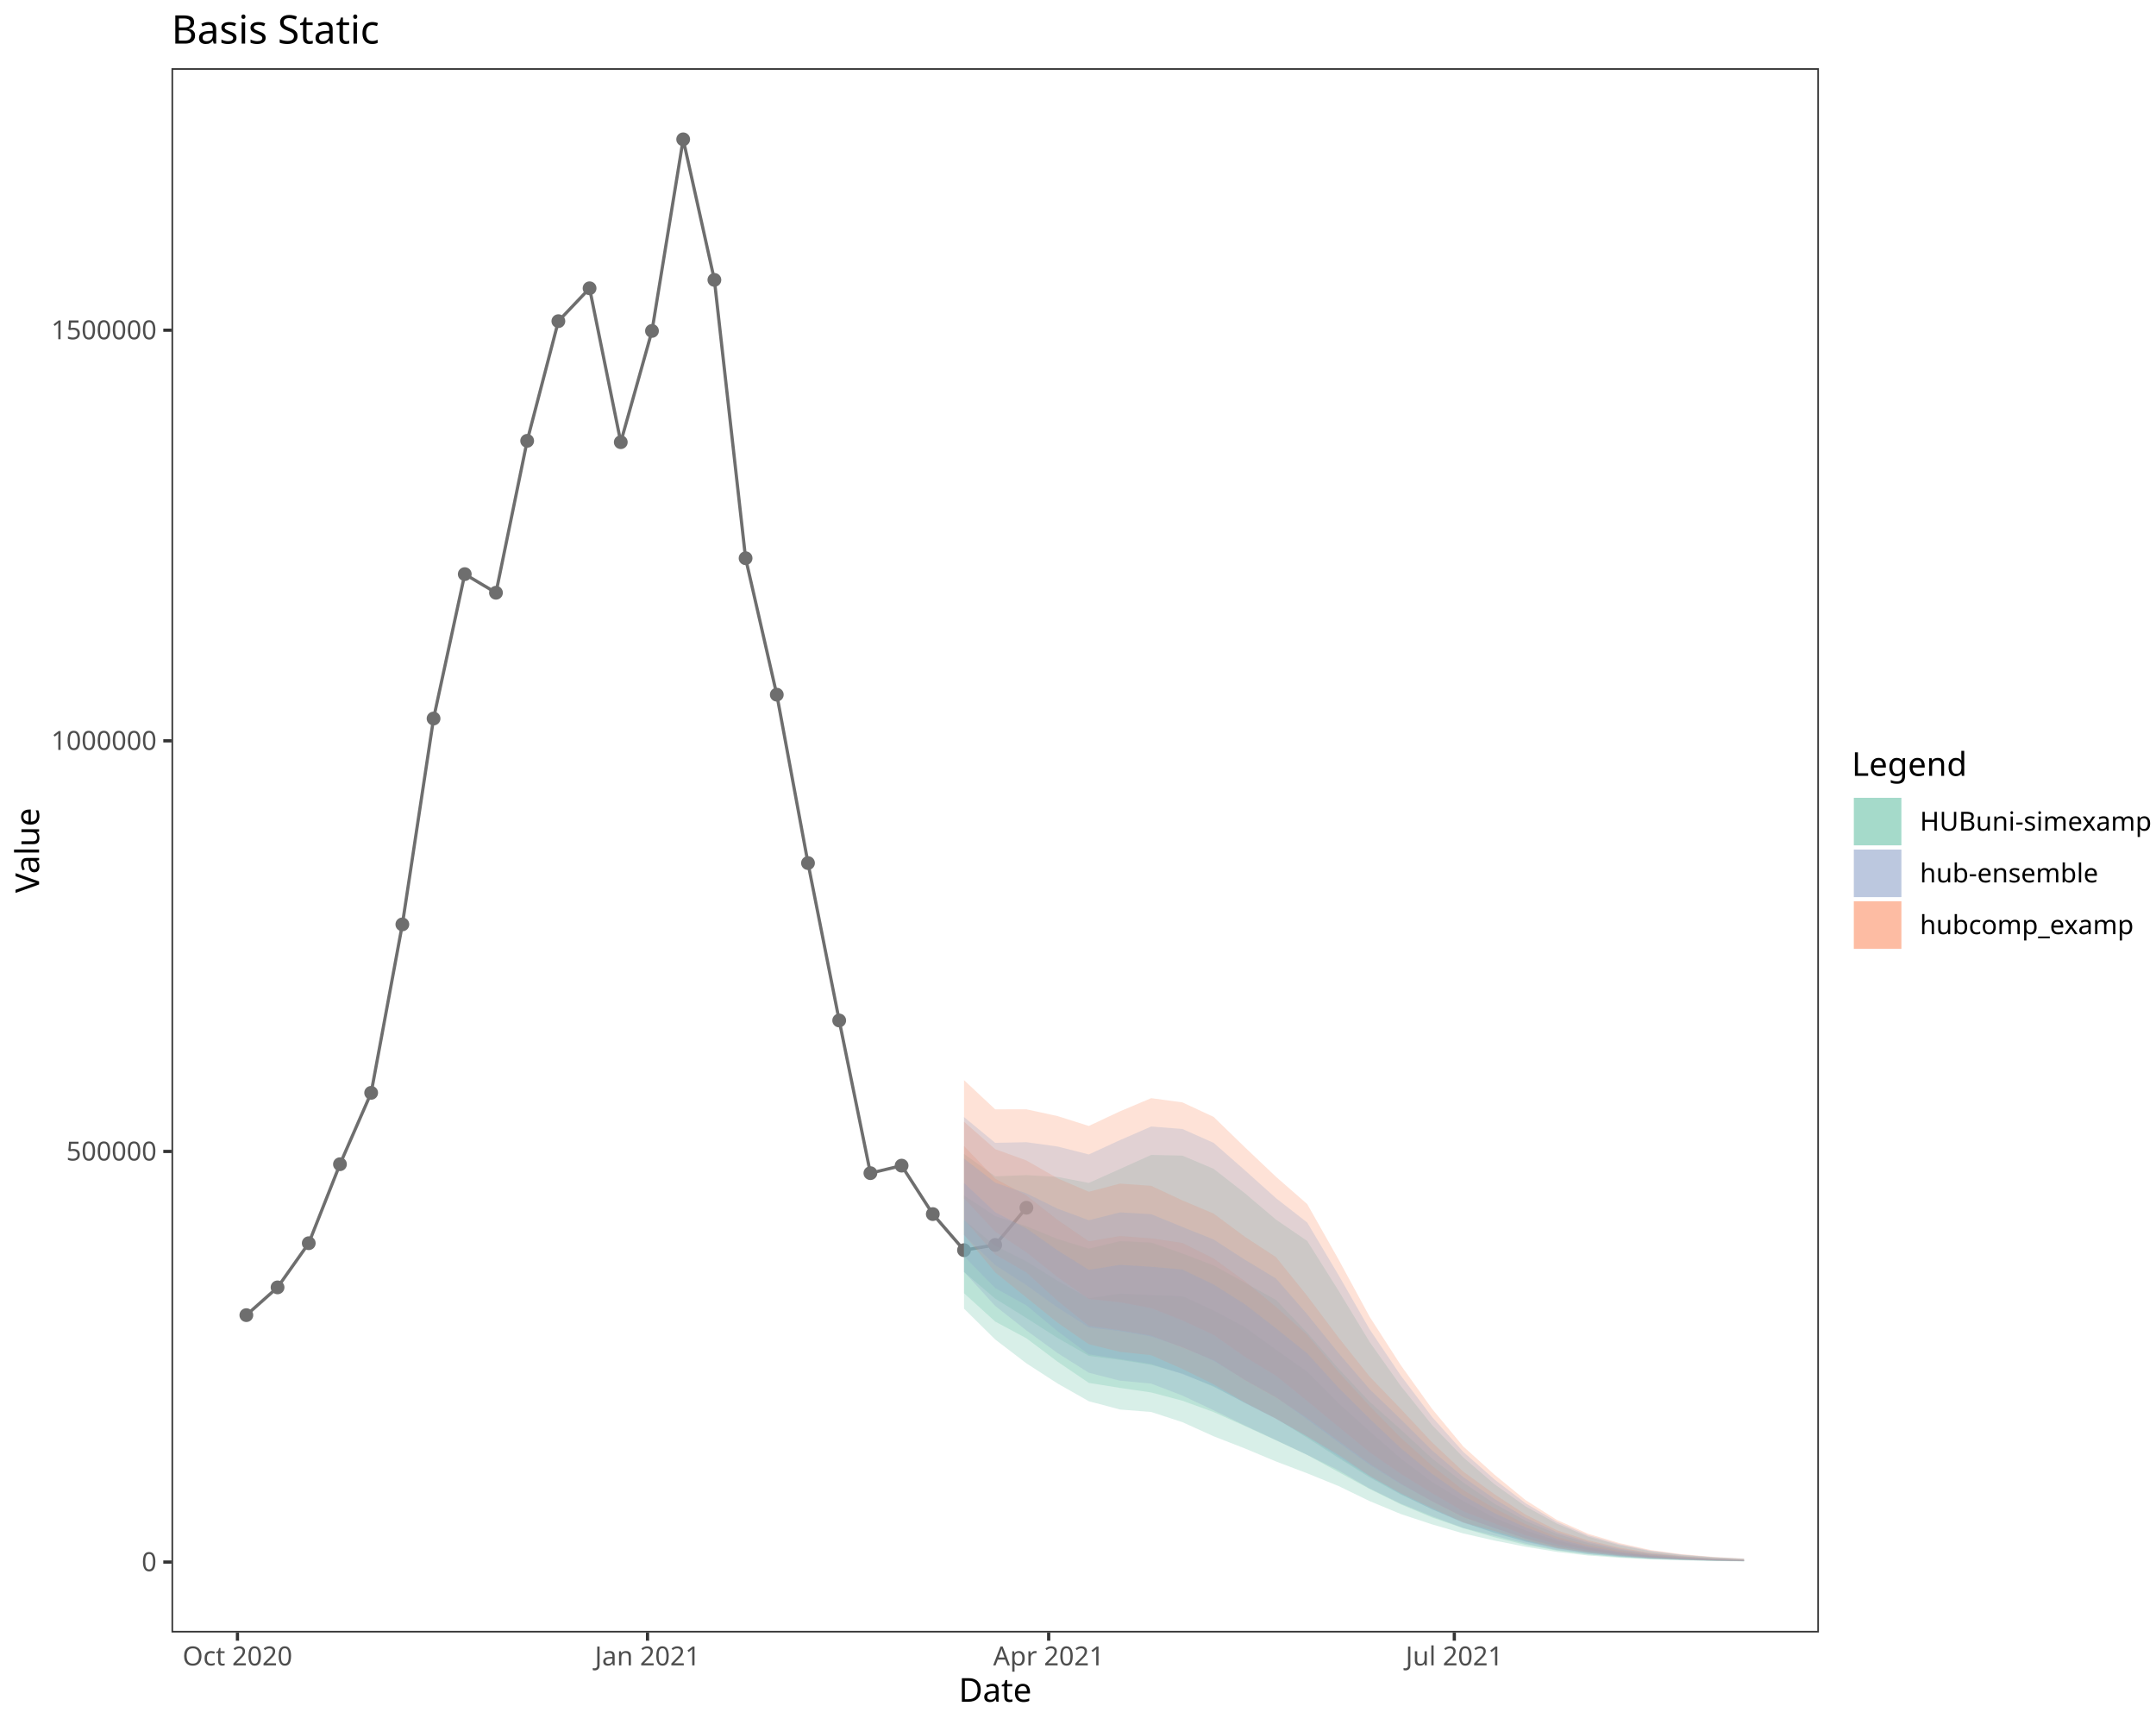
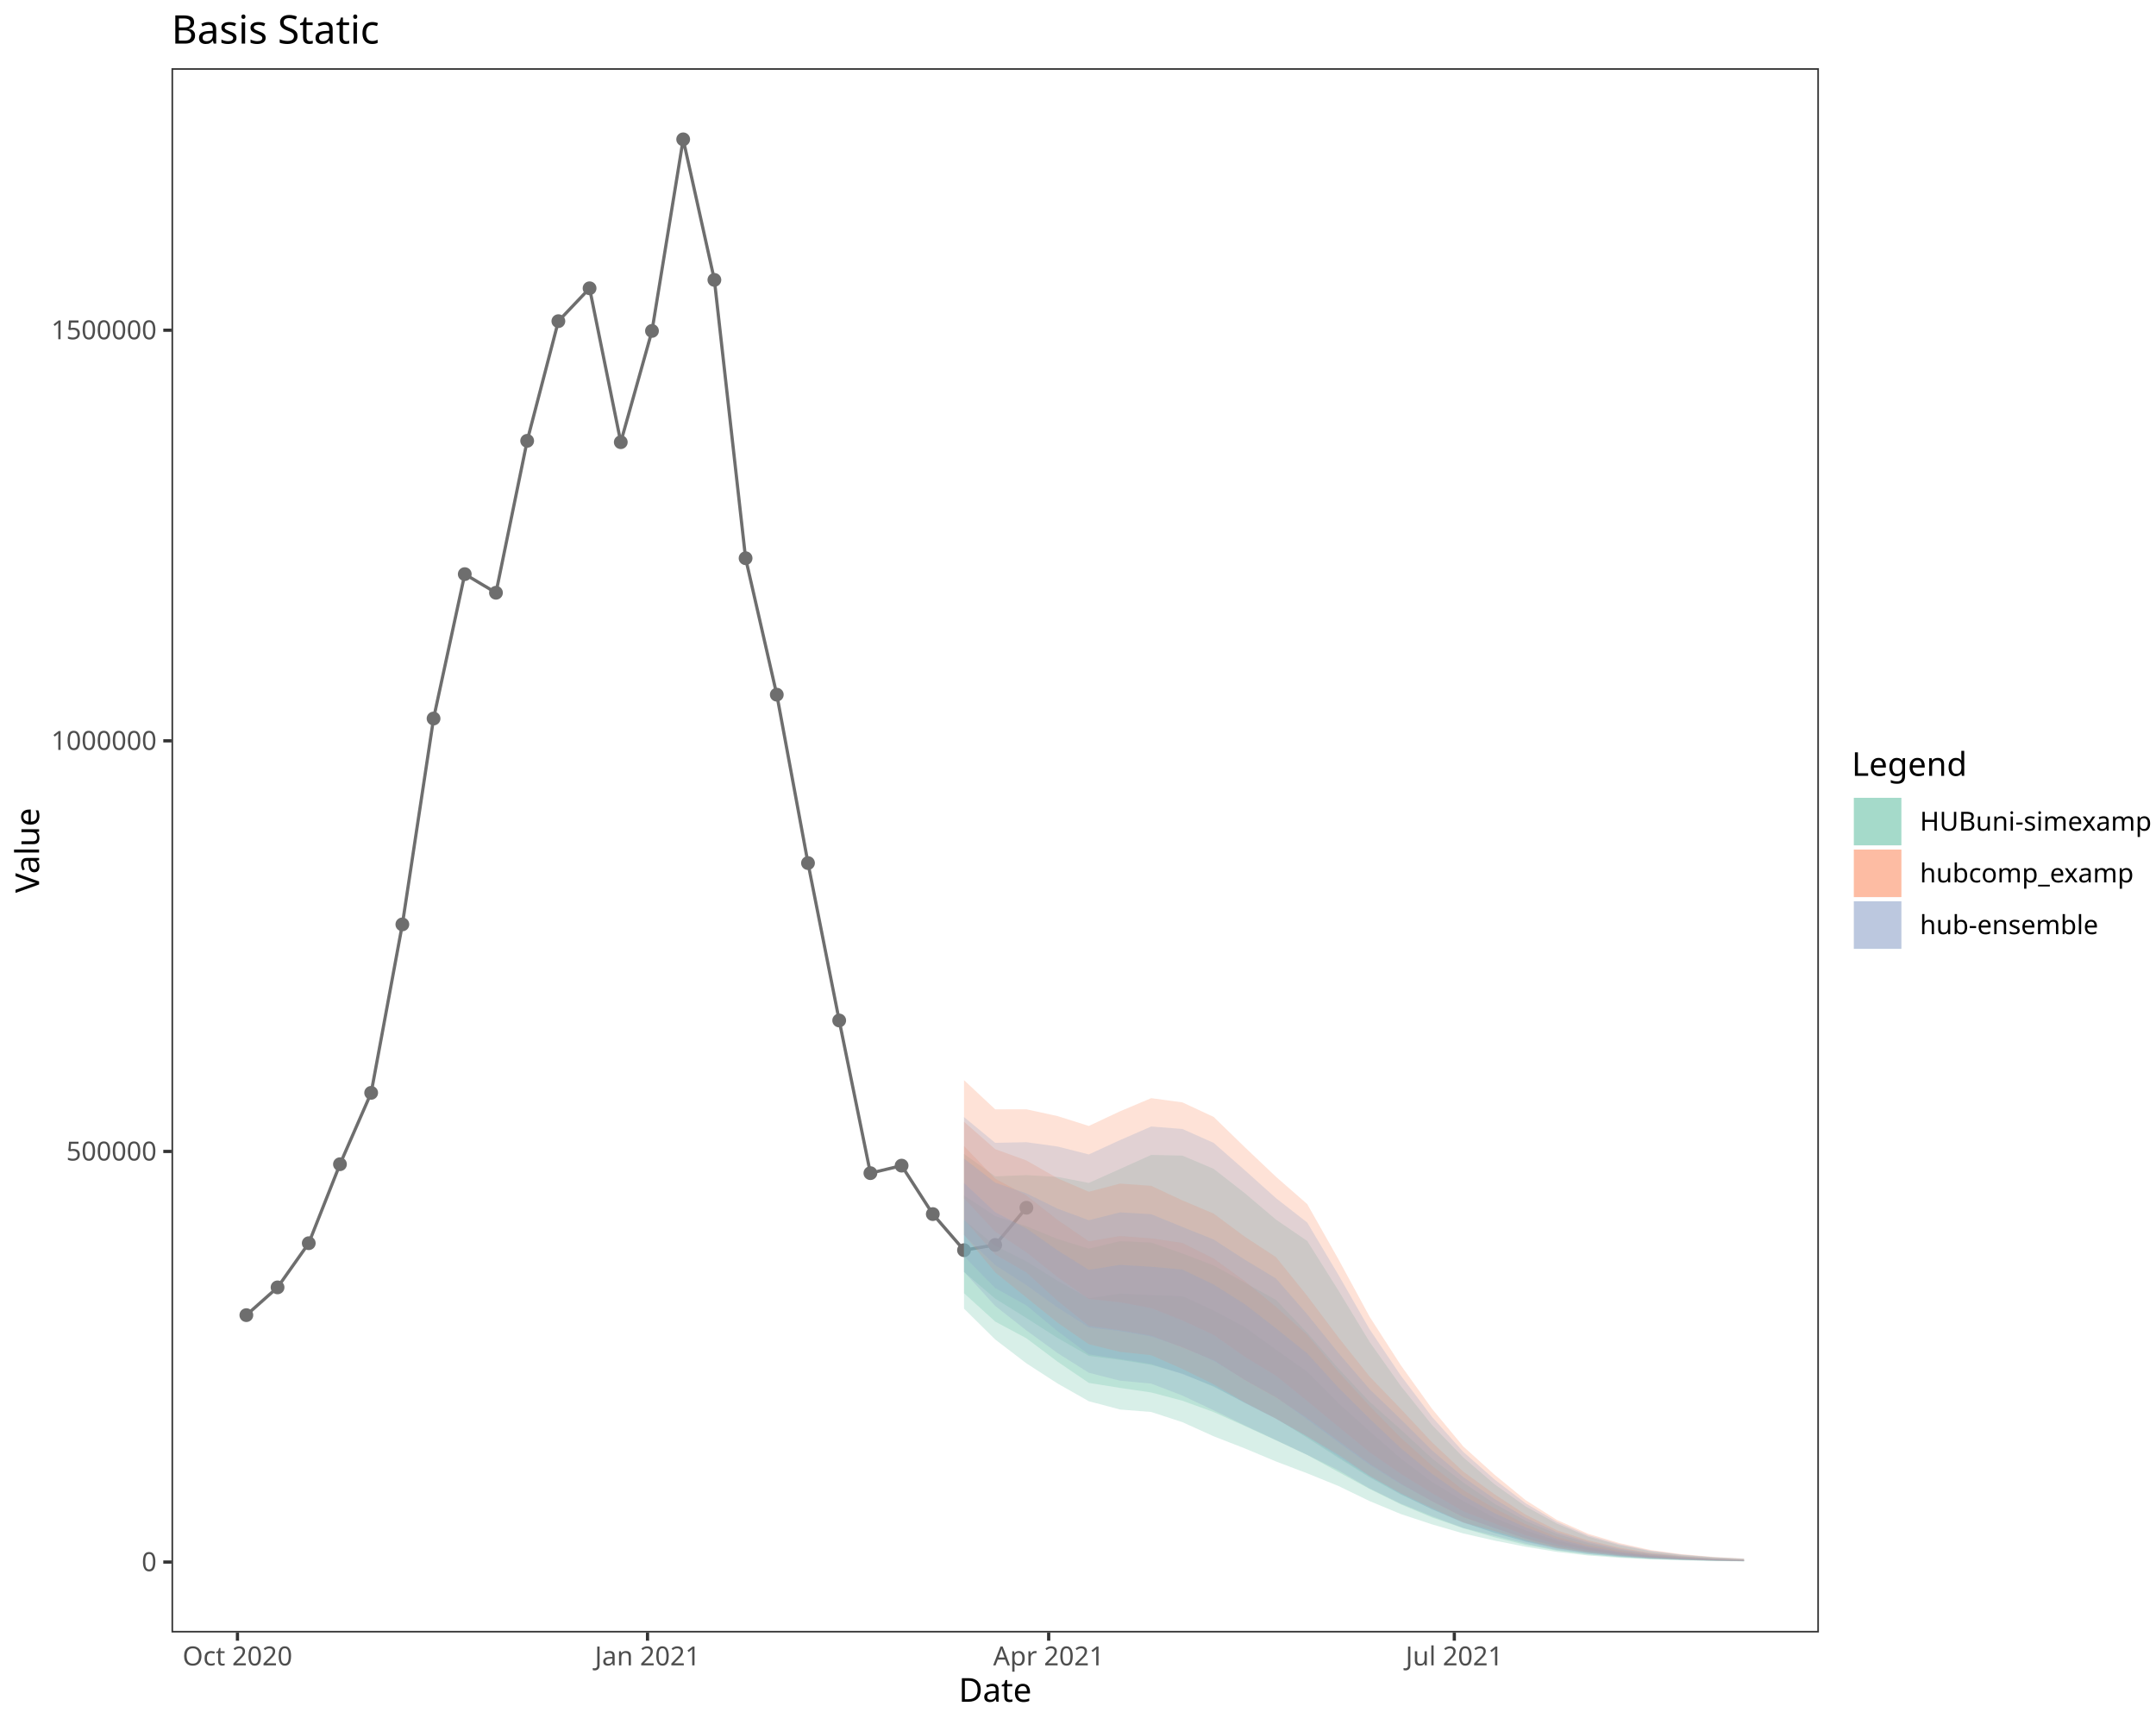
<svg xmlns="http://www.w3.org/2000/svg" class="svglite" data-engine-version="2.0" width="720.00pt" height="576.00pt" viewBox="0 0 720.00 576.00">
  <defs>
    <style type="text/css">
    .svglite line, .svglite polyline, .svglite polygon, .svglite path, .svglite rect, .svglite circle {
      fill: none;
      stroke: #000000;
      stroke-linecap: round;
      stroke-linejoin: round;
      stroke-miterlimit: 10.00;
    }
  </style>
  </defs>
  <rect width="100%" height="100%" style="stroke: none; fill: #FFFFFF;" />
  <defs>
    <clipPath id="cpMC4wMHw3MjAuMDB8MC4wMHw1NzYuMDA=">
      <rect x="0.00" y="0.00" width="720.00" height="576.00" />
    </clipPath>
  </defs>
  <g clip-path="url(#cpMC4wMHw3MjAuMDB8MC4wMHw1NzYuMDA=)">
    <rect x="0.00" y="0.00" width="720.00" height="576.00" style="stroke-width: 1.07; stroke: #FFFFFF; fill: #FFFFFF;" />
  </g>
  <defs>
    <clipPath id="cpNTcuMjd8NjA3LjQzfDIyLjc4fDU0NS4xMQ==">
      <rect x="57.27" y="22.78" width="550.16" height="522.33" />
    </clipPath>
  </defs>
  <g clip-path="url(#cpNTcuMjd8NjA3LjQzfDIyLjc4fDU0NS4xMQ==)">
    <rect x="57.27" y="22.78" width="550.16" height="522.33" style="stroke-width: 1.07; stroke: none; fill: #FFFFFF;" />
    <polyline points="82.27,439.14 92.69,429.87 103.11,415.12 113.53,388.75 123.95,364.91 134.37,308.67 144.79,239.93 155.21,191.71 165.63,197.93 176.05,147.20 186.47,107.24 196.89,96.26 207.31,147.65 217.73,110.50 228.15,46.53 238.57,93.46 248.99,186.40 259.41,231.96 269.83,288.19 280.25,340.75 290.67,391.73 301.09,389.22 311.51,405.40 321.93,417.45 332.35,415.70 342.77,403.28 " style="stroke-width: 1.07; stroke: #6E6E6E; stroke-linecap: butt;" />
    <circle cx="82.27" cy="439.14" r="1.95" style="stroke-width: 0.71; stroke: #6E6E6E; fill: #6E6E6E;" />
    <circle cx="92.69" cy="429.87" r="1.95" style="stroke-width: 0.71; stroke: #6E6E6E; fill: #6E6E6E;" />
    <circle cx="103.11" cy="415.12" r="1.95" style="stroke-width: 0.71; stroke: #6E6E6E; fill: #6E6E6E;" />
    <circle cx="113.53" cy="388.75" r="1.95" style="stroke-width: 0.71; stroke: #6E6E6E; fill: #6E6E6E;" />
    <circle cx="123.95" cy="364.91" r="1.95" style="stroke-width: 0.71; stroke: #6E6E6E; fill: #6E6E6E;" />
    <circle cx="134.37" cy="308.67" r="1.95" style="stroke-width: 0.71; stroke: #6E6E6E; fill: #6E6E6E;" />
    <circle cx="144.79" cy="239.93" r="1.95" style="stroke-width: 0.71; stroke: #6E6E6E; fill: #6E6E6E;" />
    <circle cx="155.21" cy="191.71" r="1.95" style="stroke-width: 0.71; stroke: #6E6E6E; fill: #6E6E6E;" />
    <circle cx="165.63" cy="197.93" r="1.95" style="stroke-width: 0.71; stroke: #6E6E6E; fill: #6E6E6E;" />
    <circle cx="176.05" cy="147.20" r="1.95" style="stroke-width: 0.71; stroke: #6E6E6E; fill: #6E6E6E;" />
    <circle cx="186.47" cy="107.24" r="1.95" style="stroke-width: 0.71; stroke: #6E6E6E; fill: #6E6E6E;" />
    <circle cx="196.89" cy="96.26" r="1.95" style="stroke-width: 0.71; stroke: #6E6E6E; fill: #6E6E6E;" />
    <circle cx="207.31" cy="147.65" r="1.95" style="stroke-width: 0.71; stroke: #6E6E6E; fill: #6E6E6E;" />
    <circle cx="217.73" cy="110.50" r="1.95" style="stroke-width: 0.71; stroke: #6E6E6E; fill: #6E6E6E;" />
    <circle cx="228.15" cy="46.53" r="1.95" style="stroke-width: 0.71; stroke: #6E6E6E; fill: #6E6E6E;" />
    <circle cx="238.57" cy="93.46" r="1.95" style="stroke-width: 0.71; stroke: #6E6E6E; fill: #6E6E6E;" />
    <circle cx="248.99" cy="186.40" r="1.95" style="stroke-width: 0.71; stroke: #6E6E6E; fill: #6E6E6E;" />
    <circle cx="259.41" cy="231.96" r="1.95" style="stroke-width: 0.71; stroke: #6E6E6E; fill: #6E6E6E;" />
    <circle cx="269.83" cy="288.19" r="1.95" style="stroke-width: 0.71; stroke: #6E6E6E; fill: #6E6E6E;" />
    <circle cx="280.25" cy="340.75" r="1.95" style="stroke-width: 0.71; stroke: #6E6E6E; fill: #6E6E6E;" />
    <circle cx="290.67" cy="391.73" r="1.95" style="stroke-width: 0.71; stroke: #6E6E6E; fill: #6E6E6E;" />
    <circle cx="301.09" cy="389.22" r="1.95" style="stroke-width: 0.71; stroke: #6E6E6E; fill: #6E6E6E;" />
    <circle cx="311.51" cy="405.40" r="1.95" style="stroke-width: 0.71; stroke: #6E6E6E; fill: #6E6E6E;" />
    <circle cx="321.93" cy="417.45" r="1.95" style="stroke-width: 0.71; stroke: #6E6E6E; fill: #6E6E6E;" />
    <circle cx="332.35" cy="415.70" r="1.95" style="stroke-width: 0.71; stroke: #6E6E6E; fill: #6E6E6E;" />
    <circle cx="342.77" cy="403.28" r="1.95" style="stroke-width: 0.71; stroke: #6E6E6E; fill: #6E6E6E;" />
    <polygon points="321.93,385.32 332.35,392.81 342.77,392.38 353.19,392.99 363.61,394.99 374.03,390.33 384.45,385.64 394.87,385.87 405.29,390.28 415.71,398.42 426.13,407.25 436.55,414.37 446.97,430.91 457.39,448.10 467.81,462.79 478.23,475.82 488.65,486.62 499.07,495.59 509.49,503.01 519.91,508.75 530.32,513.08 540.74,515.95 551.16,517.99 561.58,519.21 572.00,520.01 582.42,520.52 582.42,521.37 572.00,521.24 561.58,521.00 551.16,520.71 540.74,520.17 530.32,519.40 519.91,518.20 509.49,516.49 499.07,514.42 488.65,512.03 478.23,509.01 467.81,505.56 457.39,501.24 446.97,496.19 436.55,491.96 426.13,488.01 415.71,483.65 405.29,479.59 394.87,474.88 384.45,471.48 374.03,470.66 363.61,467.89 353.19,461.98 342.77,455.24 332.35,447.27 321.93,436.97 " style="stroke-width: 0.00; stroke: none; stroke-linecap: butt; fill: #66C2A5; fill-opacity: 0.25;" />
    <polyline points="321.93,385.32 332.35,392.81 342.77,392.38 353.19,392.99 363.61,394.99 374.03,390.33 384.45,385.64 394.87,385.87 405.29,390.28 415.71,398.42 426.13,407.25 436.55,414.37 446.97,430.91 457.39,448.10 467.81,462.79 478.23,475.82 488.65,486.62 499.07,495.59 509.49,503.01 519.91,508.75 530.32,513.08 540.74,515.95 551.16,517.99 561.58,519.21 572.00,520.01 582.42,520.52 " style="stroke-width: 1.07; stroke: none; stroke-linecap: butt;" />
    <polyline points="582.42,521.37 572.00,521.24 561.58,521.00 551.16,520.71 540.74,520.17 530.32,519.40 519.91,518.20 509.49,516.49 499.07,514.42 488.65,512.03 478.23,509.01 467.81,505.56 457.39,501.24 446.97,496.19 436.55,491.96 426.13,488.01 415.71,483.65 405.29,479.59 394.87,474.88 384.45,471.48 374.03,470.66 363.61,467.89 353.19,461.98 342.77,455.24 332.35,447.27 321.93,436.97 " style="stroke-width: 1.07; stroke: none; stroke-linecap: butt;" />
    <polygon points="321.93,399.20 332.35,406.10 342.77,409.47 353.19,413.75 363.61,416.96 374.03,414.45 384.45,414.92 394.87,418.58 405.29,422.56 415.71,428.30 426.13,434.06 436.55,445.02 446.97,456.99 457.39,468.08 467.81,477.38 478.23,486.99 488.65,495.03 499.07,502.10 509.49,507.82 519.91,512.20 530.32,515.26 540.74,517.47 551.16,518.92 561.58,519.78 572.00,520.44 582.42,520.91 582.42,521.32 572.00,521.16 561.58,520.89 551.16,520.52 540.74,519.94 530.32,519.04 519.91,517.74 509.49,515.86 499.07,513.31 488.65,510.30 478.23,506.69 467.81,502.33 457.39,497.18 446.97,491.53 436.55,485.83 426.13,480.95 415.71,476.17 405.29,471.51 394.87,467.72 384.45,464.96 374.03,463.44 363.61,461.77 353.19,454.69 342.77,446.87 332.35,441.29 321.93,431.82 " style="stroke-width: 0.00; stroke: none; stroke-linecap: butt; fill: #66C2A5; fill-opacity: 0.25;" />
    <polyline points="321.93,399.20 332.35,406.10 342.77,409.47 353.19,413.75 363.61,416.96 374.03,414.45 384.45,414.92 394.87,418.58 405.29,422.56 415.71,428.30 426.13,434.06 436.55,445.02 446.97,456.99 457.39,468.08 467.81,477.38 478.23,486.99 488.65,495.03 499.07,502.10 509.49,507.82 519.91,512.20 530.32,515.26 540.74,517.47 551.16,518.92 561.58,519.78 572.00,520.44 582.42,520.91 " style="stroke-width: 1.07; stroke: none; stroke-linecap: butt;" />
    <polyline points="582.42,521.32 572.00,521.16 561.58,520.89 551.16,520.52 540.74,519.94 530.32,519.04 519.91,517.74 509.49,515.86 499.07,513.31 488.65,510.30 478.23,506.69 467.81,502.33 457.39,497.18 446.97,491.53 436.55,485.83 426.13,480.95 415.71,476.17 405.29,471.51 394.87,467.72 384.45,464.96 374.03,463.44 363.61,461.77 353.19,454.69 342.77,446.87 332.35,441.29 321.93,431.82 " style="stroke-width: 1.07; stroke: none; stroke-linecap: butt;" />
    <polygon points="321.93,407.33 332.35,415.97 342.77,421.17 353.19,427.66 363.61,433.51 374.03,431.97 384.45,432.46 394.87,432.79 405.29,437.58 415.71,443.14 426.13,450.68 436.55,458.06 446.97,468.55 457.39,477.92 467.81,487.03 478.23,494.82 488.65,501.22 499.07,506.84 509.49,511.04 519.91,514.43 530.32,516.83 540.74,518.53 551.16,519.60 561.58,520.26 572.00,520.75 582.42,521.06 582.42,521.27 572.00,521.07 561.58,520.76 551.16,520.32 540.74,519.63 530.32,518.53 519.91,516.89 509.49,514.72 499.07,511.89 488.65,508.30 478.23,503.98 467.81,499.06 457.39,493.33 446.97,486.82 436.55,480.12 426.13,473.65 415.71,468.40 405.29,463.07 394.87,458.66 384.45,455.75 374.03,454.09 363.61,452.75 353.19,446.77 342.77,440.11 332.35,433.64 321.93,424.76 " style="stroke-width: 0.00; stroke: none; stroke-linecap: butt; fill: #66C2A5; fill-opacity: 0.25;" />
    <polyline points="321.93,407.33 332.35,415.97 342.77,421.17 353.19,427.66 363.61,433.51 374.03,431.97 384.45,432.46 394.87,432.79 405.29,437.58 415.71,443.14 426.13,450.68 436.55,458.06 446.97,468.55 457.39,477.92 467.81,487.03 478.23,494.82 488.65,501.22 499.07,506.84 509.49,511.04 519.91,514.43 530.32,516.83 540.74,518.53 551.16,519.60 561.58,520.26 572.00,520.75 582.42,521.06 " style="stroke-width: 1.07; stroke: none; stroke-linecap: butt;" />
    <polyline points="582.42,521.27 572.00,521.07 561.58,520.76 551.16,520.32 540.74,519.63 530.32,518.53 519.91,516.89 509.49,514.72 499.07,511.89 488.65,508.30 478.23,503.98 467.81,499.06 457.39,493.33 446.97,486.82 436.55,480.12 426.13,473.65 415.71,468.40 405.29,463.07 394.87,458.66 384.45,455.75 374.03,454.09 363.61,452.75 353.19,446.77 342.77,440.11 332.35,433.64 321.93,424.76 " style="stroke-width: 1.07; stroke: none; stroke-linecap: butt;" />
    <polygon points="321.93,360.67 332.35,370.42 342.77,370.41 353.19,372.68 363.61,375.97 374.03,371.08 384.45,366.69 394.87,368.10 405.29,372.94 415.71,383.07 426.13,392.95 436.55,402.06 446.97,420.48 457.39,439.67 467.81,455.87 478.23,470.42 488.65,482.97 499.07,492.40 509.49,500.92 519.91,507.51 530.32,512.14 540.74,515.25 551.16,517.56 561.58,518.96 572.00,519.86 582.42,520.42 582.42,521.27 572.00,521.10 561.58,520.75 551.16,520.28 540.74,519.47 530.32,518.47 519.91,516.97 509.49,514.40 499.07,511.24 488.65,508.37 478.23,503.62 467.81,498.64 457.39,492.81 446.97,485.76 436.55,479.64 426.13,473.71 415.71,468.30 405.29,462.24 394.87,457.12 384.45,452.53 374.03,451.41 363.61,448.87 353.19,441.67 342.77,433.27 332.35,424.88 321.93,412.32 " style="stroke-width: 0.00; stroke: none; stroke-linecap: butt; fill: #FC8D62; fill-opacity: 0.25;" />
    <polyline points="321.93,360.67 332.35,370.42 342.77,370.41 353.19,372.68 363.61,375.97 374.03,371.08 384.45,366.69 394.87,368.10 405.29,372.94 415.71,383.07 426.13,392.95 436.55,402.06 446.97,420.48 457.39,439.67 467.81,455.87 478.23,470.42 488.65,482.97 499.07,492.40 509.49,500.92 519.91,507.51 530.32,512.14 540.74,515.25 551.16,517.56 561.58,518.96 572.00,519.86 582.42,520.42 " style="stroke-width: 1.07; stroke: none; stroke-linecap: butt;" />
    <polyline points="582.42,521.27 572.00,521.10 561.58,520.75 551.16,520.28 540.74,519.47 530.32,518.47 519.91,516.97 509.49,514.40 499.07,511.24 488.65,508.37 478.23,503.62 467.81,498.64 457.39,492.81 446.97,485.76 436.55,479.64 426.13,473.71 415.71,468.30 405.29,462.24 394.87,457.12 384.45,452.53 374.03,451.41 363.61,448.87 353.19,441.67 342.77,433.27 332.35,424.88 321.93,412.32 " style="stroke-width: 1.07; stroke: none; stroke-linecap: butt;" />
    <polygon points="321.93,374.55 332.35,383.71 342.77,387.49 353.19,393.45 363.61,397.94 374.03,395.21 384.45,395.96 394.87,400.82 405.29,405.22 415.71,412.95 426.13,419.77 436.55,432.70 446.97,446.56 457.39,459.65 467.81,470.45 478.23,481.59 488.65,491.37 499.07,498.92 509.49,505.74 519.91,510.97 530.32,514.33 540.74,516.76 551.16,518.50 561.58,519.54 572.00,520.30 582.42,520.81 582.42,521.22 572.00,521.01 561.58,520.64 551.16,520.09 540.74,519.23 530.32,518.10 519.91,516.51 509.49,513.78 499.07,510.13 488.65,506.64 478.23,501.30 467.81,495.40 457.39,488.74 446.97,481.10 436.55,473.52 426.13,466.65 415.71,460.82 405.29,454.17 394.87,449.95 384.45,446.00 374.03,444.19 363.61,442.75 353.19,434.38 342.77,424.90 332.35,418.90 321.93,407.17 " style="stroke-width: 0.00; stroke: none; stroke-linecap: butt; fill: #FC8D62; fill-opacity: 0.25;" />
    <polyline points="321.93,374.55 332.35,383.71 342.77,387.49 353.19,393.45 363.61,397.94 374.03,395.21 384.45,395.96 394.87,400.82 405.29,405.22 415.71,412.95 426.13,419.77 436.55,432.70 446.97,446.56 457.39,459.65 467.81,470.45 478.23,481.59 488.65,491.37 499.07,498.92 509.49,505.74 519.91,510.97 530.32,514.33 540.74,516.76 551.16,518.50 561.58,519.54 572.00,520.30 582.42,520.81 " style="stroke-width: 1.07; stroke: none; stroke-linecap: butt;" />
    <polyline points="582.42,521.22 572.00,521.01 561.58,520.64 551.16,520.09 540.74,519.23 530.32,518.10 519.91,516.51 509.49,513.78 499.07,510.13 488.65,506.64 478.23,501.30 467.81,495.40 457.39,488.74 446.97,481.10 436.55,473.52 426.13,466.65 415.71,460.82 405.29,454.17 394.87,449.95 384.45,446.00 374.03,444.19 363.61,442.75 353.19,434.38 342.77,424.90 332.35,418.90 321.93,407.17 " style="stroke-width: 1.07; stroke: none; stroke-linecap: butt;" />
    <polygon points="321.93,382.68 332.35,393.58 342.77,399.19 353.19,407.35 363.61,414.49 374.03,412.73 384.45,413.50 394.87,415.03 405.29,420.23 415.71,427.79 426.13,436.39 436.55,445.74 446.97,458.12 457.39,469.49 467.81,480.11 478.23,489.43 488.65,497.56 499.07,503.65 509.49,508.95 519.91,513.20 530.32,515.89 540.74,517.83 551.16,519.17 561.58,520.01 572.00,520.61 582.42,520.96 582.42,521.17 572.00,520.93 561.58,520.51 551.16,519.90 540.74,518.92 530.32,517.59 519.91,515.65 509.49,512.63 499.07,508.70 488.65,504.65 478.23,498.58 467.81,492.13 457.39,484.90 446.97,476.39 436.55,467.80 426.13,459.36 415.71,453.06 405.29,445.72 394.87,440.90 384.45,436.79 374.03,434.84 363.61,433.74 353.19,426.46 342.77,418.14 332.35,411.24 321.93,400.12 " style="stroke-width: 0.00; stroke: none; stroke-linecap: butt; fill: #FC8D62; fill-opacity: 0.25;" />
    <polyline points="321.93,382.68 332.35,393.58 342.77,399.19 353.19,407.35 363.61,414.49 374.03,412.73 384.45,413.50 394.87,415.03 405.29,420.23 415.71,427.79 426.13,436.39 436.55,445.74 446.97,458.12 457.39,469.49 467.81,480.11 478.23,489.43 488.65,497.56 499.07,503.65 509.49,508.95 519.91,513.20 530.32,515.89 540.74,517.83 551.16,519.17 561.58,520.01 572.00,520.61 582.42,520.96 " style="stroke-width: 1.07; stroke: none; stroke-linecap: butt;" />
    <polyline points="582.42,521.17 572.00,520.93 561.58,520.51 551.16,519.90 540.74,518.92 530.32,517.59 519.91,515.65 509.49,512.63 499.07,508.70 488.65,504.65 478.23,498.58 467.81,492.13 457.39,484.90 446.97,476.39 436.55,467.80 426.13,459.36 415.71,453.06 405.29,445.72 394.87,440.90 384.45,436.79 374.03,434.84 363.61,433.74 353.19,426.46 342.77,418.14 332.35,411.24 321.93,400.12 " style="stroke-width: 1.07; stroke: none; stroke-linecap: butt;" />
    <polygon points="321.93,373.00 332.35,381.61 342.77,381.39 353.19,382.84 363.61,385.48 374.03,380.70 384.45,376.16 394.87,376.98 405.29,381.61 415.71,390.75 426.13,400.10 436.55,408.22 446.97,425.70 457.39,443.88 467.81,459.33 478.23,473.12 488.65,484.79 499.07,493.99 509.49,501.97 519.91,508.13 530.32,512.61 540.74,515.60 551.16,517.77 561.58,519.09 572.00,519.94 582.42,520.47 582.42,521.32 572.00,521.17 561.58,520.88 551.16,520.50 540.74,519.82 530.32,518.94 519.91,517.58 509.49,515.44 499.07,512.83 488.65,510.20 478.23,506.32 467.81,502.10 457.39,497.02 446.97,490.97 436.55,485.80 426.13,480.86 415.71,475.97 405.29,470.91 394.87,466.00 384.45,462.00 374.03,461.03 363.61,458.38 353.19,451.83 342.77,444.25 332.35,436.07 321.93,424.65 " style="stroke-width: 0.00; stroke: none; stroke-linecap: butt; fill: #8DA0CB; fill-opacity: 0.25;" />
    <polyline points="321.93,373.00 332.35,381.61 342.77,381.39 353.19,382.84 363.61,385.48 374.03,380.70 384.45,376.16 394.87,376.98 405.29,381.61 415.71,390.75 426.13,400.10 436.55,408.22 446.97,425.70 457.39,443.88 467.81,459.33 478.23,473.12 488.65,484.79 499.07,493.99 509.49,501.97 519.91,508.13 530.32,512.61 540.74,515.60 551.16,517.77 561.58,519.09 572.00,519.94 582.42,520.47 " style="stroke-width: 1.07; stroke: none; stroke-linecap: butt;" />
    <polyline points="582.42,521.32 572.00,521.17 561.58,520.88 551.16,520.50 540.74,519.82 530.32,518.94 519.91,517.58 509.49,515.44 499.07,512.83 488.65,510.20 478.23,506.32 467.81,502.10 457.39,497.02 446.97,490.97 436.55,485.80 426.13,480.86 415.71,475.97 405.29,470.91 394.87,466.00 384.45,462.00 374.03,461.03 363.61,458.38 353.19,451.83 342.77,444.25 332.35,436.07 321.93,424.65 " style="stroke-width: 1.07; stroke: none; stroke-linecap: butt;" />
    <polygon points="321.93,386.87 332.35,394.91 342.77,398.48 353.19,403.60 363.61,407.45 374.03,404.83 384.45,405.44 394.87,409.70 405.29,413.89 415.71,420.63 426.13,426.92 436.55,438.86 446.97,451.78 457.39,463.87 467.81,473.92 478.23,484.29 488.65,493.20 499.07,500.51 509.49,506.78 519.91,511.59 530.32,514.79 540.74,517.12 551.16,518.71 561.58,519.66 572.00,520.37 582.42,520.86 582.42,521.27 572.00,521.09 561.58,520.76 551.16,520.31 540.74,519.59 530.32,518.57 519.91,517.12 509.49,514.82 499.07,511.72 488.65,508.47 478.23,503.99 467.81,498.87 457.39,492.96 446.97,486.31 436.55,479.68 426.13,473.80 415.71,468.50 405.29,462.84 394.87,458.83 384.45,455.48 374.03,453.81 363.61,452.26 353.19,444.53 342.77,435.89 332.35,430.10 321.93,419.49 " style="stroke-width: 0.00; stroke: none; stroke-linecap: butt; fill: #8DA0CB; fill-opacity: 0.25;" />
    <polyline points="321.93,386.87 332.35,394.91 342.77,398.48 353.19,403.60 363.61,407.45 374.03,404.83 384.45,405.44 394.87,409.70 405.29,413.89 415.71,420.63 426.13,426.92 436.55,438.86 446.97,451.78 457.39,463.87 467.81,473.92 478.23,484.29 488.65,493.20 499.07,500.51 509.49,506.78 519.91,511.59 530.32,514.79 540.74,517.12 551.16,518.71 561.58,519.66 572.00,520.37 582.42,520.86 " style="stroke-width: 1.07; stroke: none; stroke-linecap: butt;" />
    <polyline points="582.42,521.27 572.00,521.09 561.58,520.76 551.16,520.31 540.74,519.59 530.32,518.57 519.91,517.12 509.49,514.82 499.07,511.72 488.65,508.47 478.23,503.99 467.81,498.87 457.39,492.96 446.97,486.31 436.55,479.68 426.13,473.80 415.71,468.50 405.29,462.84 394.87,458.83 384.45,455.48 374.03,453.81 363.61,452.26 353.19,444.53 342.77,435.89 332.35,430.10 321.93,419.49 " style="stroke-width: 1.07; stroke: none; stroke-linecap: butt;" />
    <polygon points="321.93,395.00 332.35,404.78 342.77,410.18 353.19,417.51 363.61,424.00 374.03,422.35 384.45,422.98 394.87,423.91 405.29,428.91 415.71,435.47 426.13,443.54 436.55,451.90 446.97,463.33 457.39,473.71 467.81,483.57 478.23,492.12 488.65,499.39 499.07,505.25 509.49,510.00 519.91,513.81 530.32,516.36 540.74,518.18 551.16,519.38 561.58,520.14 572.00,520.68 582.42,521.01 582.42,521.22 572.00,521.00 561.58,520.64 551.16,520.11 540.74,519.28 530.32,518.06 519.91,516.27 509.49,513.68 499.07,510.29 488.65,506.47 478.23,501.28 467.81,495.59 457.39,489.12 446.97,481.61 436.55,473.96 426.13,466.50 415.71,460.73 405.29,454.40 394.87,449.78 384.45,446.27 374.03,444.47 363.61,443.24 353.19,436.61 342.77,429.13 332.35,422.44 321.93,412.44 " style="stroke-width: 0.00; stroke: none; stroke-linecap: butt; fill: #8DA0CB; fill-opacity: 0.25;" />
    <polyline points="321.93,395.00 332.35,404.78 342.77,410.18 353.19,417.51 363.61,424.00 374.03,422.35 384.45,422.98 394.87,423.91 405.29,428.91 415.71,435.47 426.13,443.54 436.55,451.90 446.97,463.33 457.39,473.71 467.81,483.57 478.23,492.12 488.65,499.39 499.07,505.25 509.49,510.00 519.91,513.81 530.32,516.36 540.74,518.18 551.16,519.38 561.58,520.14 572.00,520.68 582.42,521.01 " style="stroke-width: 1.07; stroke: none; stroke-linecap: butt;" />
    <polyline points="582.42,521.22 572.00,521.00 561.58,520.64 551.16,520.11 540.74,519.28 530.32,518.06 519.91,516.27 509.49,513.68 499.07,510.29 488.65,506.47 478.23,501.28 467.81,495.59 457.39,489.12 446.97,481.61 436.55,473.96 426.13,466.50 415.71,460.73 405.29,454.40 394.87,449.78 384.45,446.27 374.03,444.47 363.61,443.24 353.19,436.61 342.77,429.13 332.35,422.44 321.93,412.44 " style="stroke-width: 1.07; stroke: none; stroke-linecap: butt;" />
    <rect x="57.27" y="22.78" width="550.16" height="522.33" style="stroke-width: 1.07; stroke: #333333;" />
  </g>
  <g clip-path="url(#cpMC4wMHw3MjAuMDB8MC4wMHw1NzYuMDA=)">
    <text x="52.33" y="524.62" text-anchor="end" style="font-size: 8.80px; fill: #4D4D4D; font-family: sans;" textLength="4.89px" lengthAdjust="spacingAndGlyphs">0</text>
    <text x="52.33" y="387.51" text-anchor="end" style="font-size: 8.80px; fill: #4D4D4D; font-family: sans;" textLength="29.37px" lengthAdjust="spacingAndGlyphs">500000</text>
    <text x="52.33" y="250.40" text-anchor="end" style="font-size: 8.80px; fill: #4D4D4D; font-family: sans;" textLength="34.26px" lengthAdjust="spacingAndGlyphs">1000000</text>
    <text x="52.33" y="113.29" text-anchor="end" style="font-size: 8.80px; fill: #4D4D4D; font-family: sans;" textLength="34.26px" lengthAdjust="spacingAndGlyphs">1500000</text>
    <polyline points="54.53,521.59 57.27,521.59 " style="stroke-width: 1.07; stroke: #333333; stroke-linecap: butt;" />
    <polyline points="54.53,384.48 57.27,384.48 " style="stroke-width: 1.07; stroke: #333333; stroke-linecap: butt;" />
    <polyline points="54.53,247.37 57.27,247.37 " style="stroke-width: 1.07; stroke: #333333; stroke-linecap: butt;" />
    <polyline points="54.53,110.27 57.27,110.27 " style="stroke-width: 1.07; stroke: #333333; stroke-linecap: butt;" />
    <polyline points="79.30,547.85 79.30,545.11 " style="stroke-width: 1.07; stroke: #333333; stroke-linecap: butt;" />
    <polyline points="216.24,547.85 216.24,545.11 " style="stroke-width: 1.07; stroke: #333333; stroke-linecap: butt;" />
    <polyline points="350.21,547.85 350.21,545.11 " style="stroke-width: 1.07; stroke: #333333; stroke-linecap: butt;" />
    <polyline points="485.67,547.85 485.67,545.11 " style="stroke-width: 1.07; stroke: #333333; stroke-linecap: butt;" />
    <text x="79.30" y="556.10" text-anchor="middle" style="font-size: 8.80px; fill: #4D4D4D; font-family: sans;" textLength="35.72px" lengthAdjust="spacingAndGlyphs">Oct 2020</text>
    <text x="216.24" y="556.10" text-anchor="middle" style="font-size: 8.80px; fill: #4D4D4D; font-family: sans;" textLength="36.22px" lengthAdjust="spacingAndGlyphs">Jan 2021</text>
    <text x="350.21" y="556.10" text-anchor="middle" style="font-size: 8.80px; fill: #4D4D4D; font-family: sans;" textLength="35.72px" lengthAdjust="spacingAndGlyphs">Apr 2021</text>
    <text x="485.67" y="556.10" text-anchor="middle" style="font-size: 8.80px; fill: #4D4D4D; font-family: sans;" textLength="33.27px" lengthAdjust="spacingAndGlyphs">Jul 2021</text>
    <text x="332.35" y="568.24" text-anchor="middle" style="font-size: 11.00px; font-family: sans;" textLength="23.24px" lengthAdjust="spacingAndGlyphs">Date</text>
    <text transform="translate(13.05,283.95) rotate(-90)" text-anchor="middle" style="font-size: 11.00px; font-family: sans;" textLength="28.14px" lengthAdjust="spacingAndGlyphs">Value</text>
    <rect x="618.39" y="250.36" width="96.13" height="67.17" style="stroke-width: 1.07; stroke: none; fill: #FFFFFF;" />
    <text x="618.39" y="259.07" style="font-size: 11.00px; font-family: sans;" textLength="36.71px" lengthAdjust="spacingAndGlyphs">Legend</text>
    <rect x="618.39" y="265.69" width="17.28" height="17.28" style="stroke-width: 1.07; stroke: none; fill: #FFFFFF;" />
    <rect x="619.10" y="266.40" width="15.86" height="15.86" style="stroke-width: 1.07; stroke: none; stroke-linecap: butt; stroke-linejoin: miter; fill: #66C2A5; fill-opacity: 0.25;" />
    <rect x="619.10" y="266.40" width="15.86" height="15.86" style="stroke-width: 1.07; stroke: none; stroke-linecap: butt; stroke-linejoin: miter; fill: #66C2A5; fill-opacity: 0.25;" />
    <rect x="619.10" y="266.40" width="15.86" height="15.86" style="stroke-width: 1.07; stroke: none; stroke-linecap: butt; stroke-linejoin: miter; fill: #66C2A5; fill-opacity: 0.25;" />
    <rect x="618.39" y="282.97" width="17.28" height="17.28" style="stroke-width: 1.07; stroke: none; fill: #FFFFFF;" />
-     <rect x="619.10" y="283.68" width="15.86" height="15.86" style="stroke-width: 1.07; stroke: none; stroke-linecap: butt; stroke-linejoin: miter; fill: #8DA0CB; fill-opacity: 0.25;" />
-     <rect x="619.10" y="283.68" width="15.86" height="15.86" style="stroke-width: 1.07; stroke: none; stroke-linecap: butt; stroke-linejoin: miter; fill: #8DA0CB; fill-opacity: 0.25;" />
-     <rect x="619.10" y="283.68" width="15.86" height="15.86" style="stroke-width: 1.07; stroke: none; stroke-linecap: butt; stroke-linejoin: miter; fill: #8DA0CB; fill-opacity: 0.25;" />
+     <rect x="619.10" y="283.68" width="15.86" height="15.86" style="stroke-width: 1.07; stroke: none; stroke-linecap: butt; stroke-linejoin: miter; fill: #FC8D62; fill-opacity: 0.25;" />
+     <rect x="619.10" y="283.68" width="15.86" height="15.86" style="stroke-width: 1.07; stroke: none; stroke-linecap: butt; stroke-linejoin: miter; fill: #FC8D62; fill-opacity: 0.25;" />
+     <rect x="619.10" y="283.68" width="15.86" height="15.86" style="stroke-width: 1.07; stroke: none; stroke-linecap: butt; stroke-linejoin: miter; fill: #FC8D62; fill-opacity: 0.25;" />
    <rect x="618.39" y="300.25" width="17.28" height="17.28" style="stroke-width: 1.07; stroke: none; fill: #FFFFFF;" />
-     <rect x="619.10" y="300.96" width="15.86" height="15.86" style="stroke-width: 1.07; stroke: none; stroke-linecap: butt; stroke-linejoin: miter; fill: #FC8D62; fill-opacity: 0.25;" />
-     <rect x="619.10" y="300.96" width="15.86" height="15.86" style="stroke-width: 1.07; stroke: none; stroke-linecap: butt; stroke-linejoin: miter; fill: #FC8D62; fill-opacity: 0.25;" />
-     <rect x="619.10" y="300.96" width="15.86" height="15.86" style="stroke-width: 1.07; stroke: none; stroke-linecap: butt; stroke-linejoin: miter; fill: #FC8D62; fill-opacity: 0.25;" />
+     <rect x="619.10" y="300.96" width="15.86" height="15.86" style="stroke-width: 1.07; stroke: none; stroke-linecap: butt; stroke-linejoin: miter; fill: #8DA0CB; fill-opacity: 0.25;" />
+     <rect x="619.10" y="300.96" width="15.86" height="15.86" style="stroke-width: 1.07; stroke: none; stroke-linecap: butt; stroke-linejoin: miter; fill: #8DA0CB; fill-opacity: 0.25;" />
+     <rect x="619.10" y="300.96" width="15.86" height="15.86" style="stroke-width: 1.07; stroke: none; stroke-linecap: butt; stroke-linejoin: miter; fill: #8DA0CB; fill-opacity: 0.25;" />
    <text x="641.15" y="277.36" style="font-size: 8.80px; font-family: sans;" textLength="73.37px" lengthAdjust="spacingAndGlyphs">HUBuni-simexamp</text>
-     <text x="641.15" y="294.64" style="font-size: 8.80px; font-family: sans;" textLength="55.78px" lengthAdjust="spacingAndGlyphs">hub-ensemble</text>
-     <text x="641.15" y="311.92" style="font-size: 8.80px; font-family: sans;" textLength="67.53px" lengthAdjust="spacingAndGlyphs">hubcomp_examp</text>
+     <text x="641.15" y="294.64" style="font-size: 8.80px; font-family: sans;" textLength="67.53px" lengthAdjust="spacingAndGlyphs">hubcomp_examp</text>
+     <text x="641.15" y="311.92" style="font-size: 8.80px; font-family: sans;" textLength="55.78px" lengthAdjust="spacingAndGlyphs">hub-ensemble</text>
    <text x="57.27" y="14.56" style="font-size: 13.20px; font-family: sans;" textLength="68.98px" lengthAdjust="spacingAndGlyphs">Basis Static</text>
  </g>
</svg>
